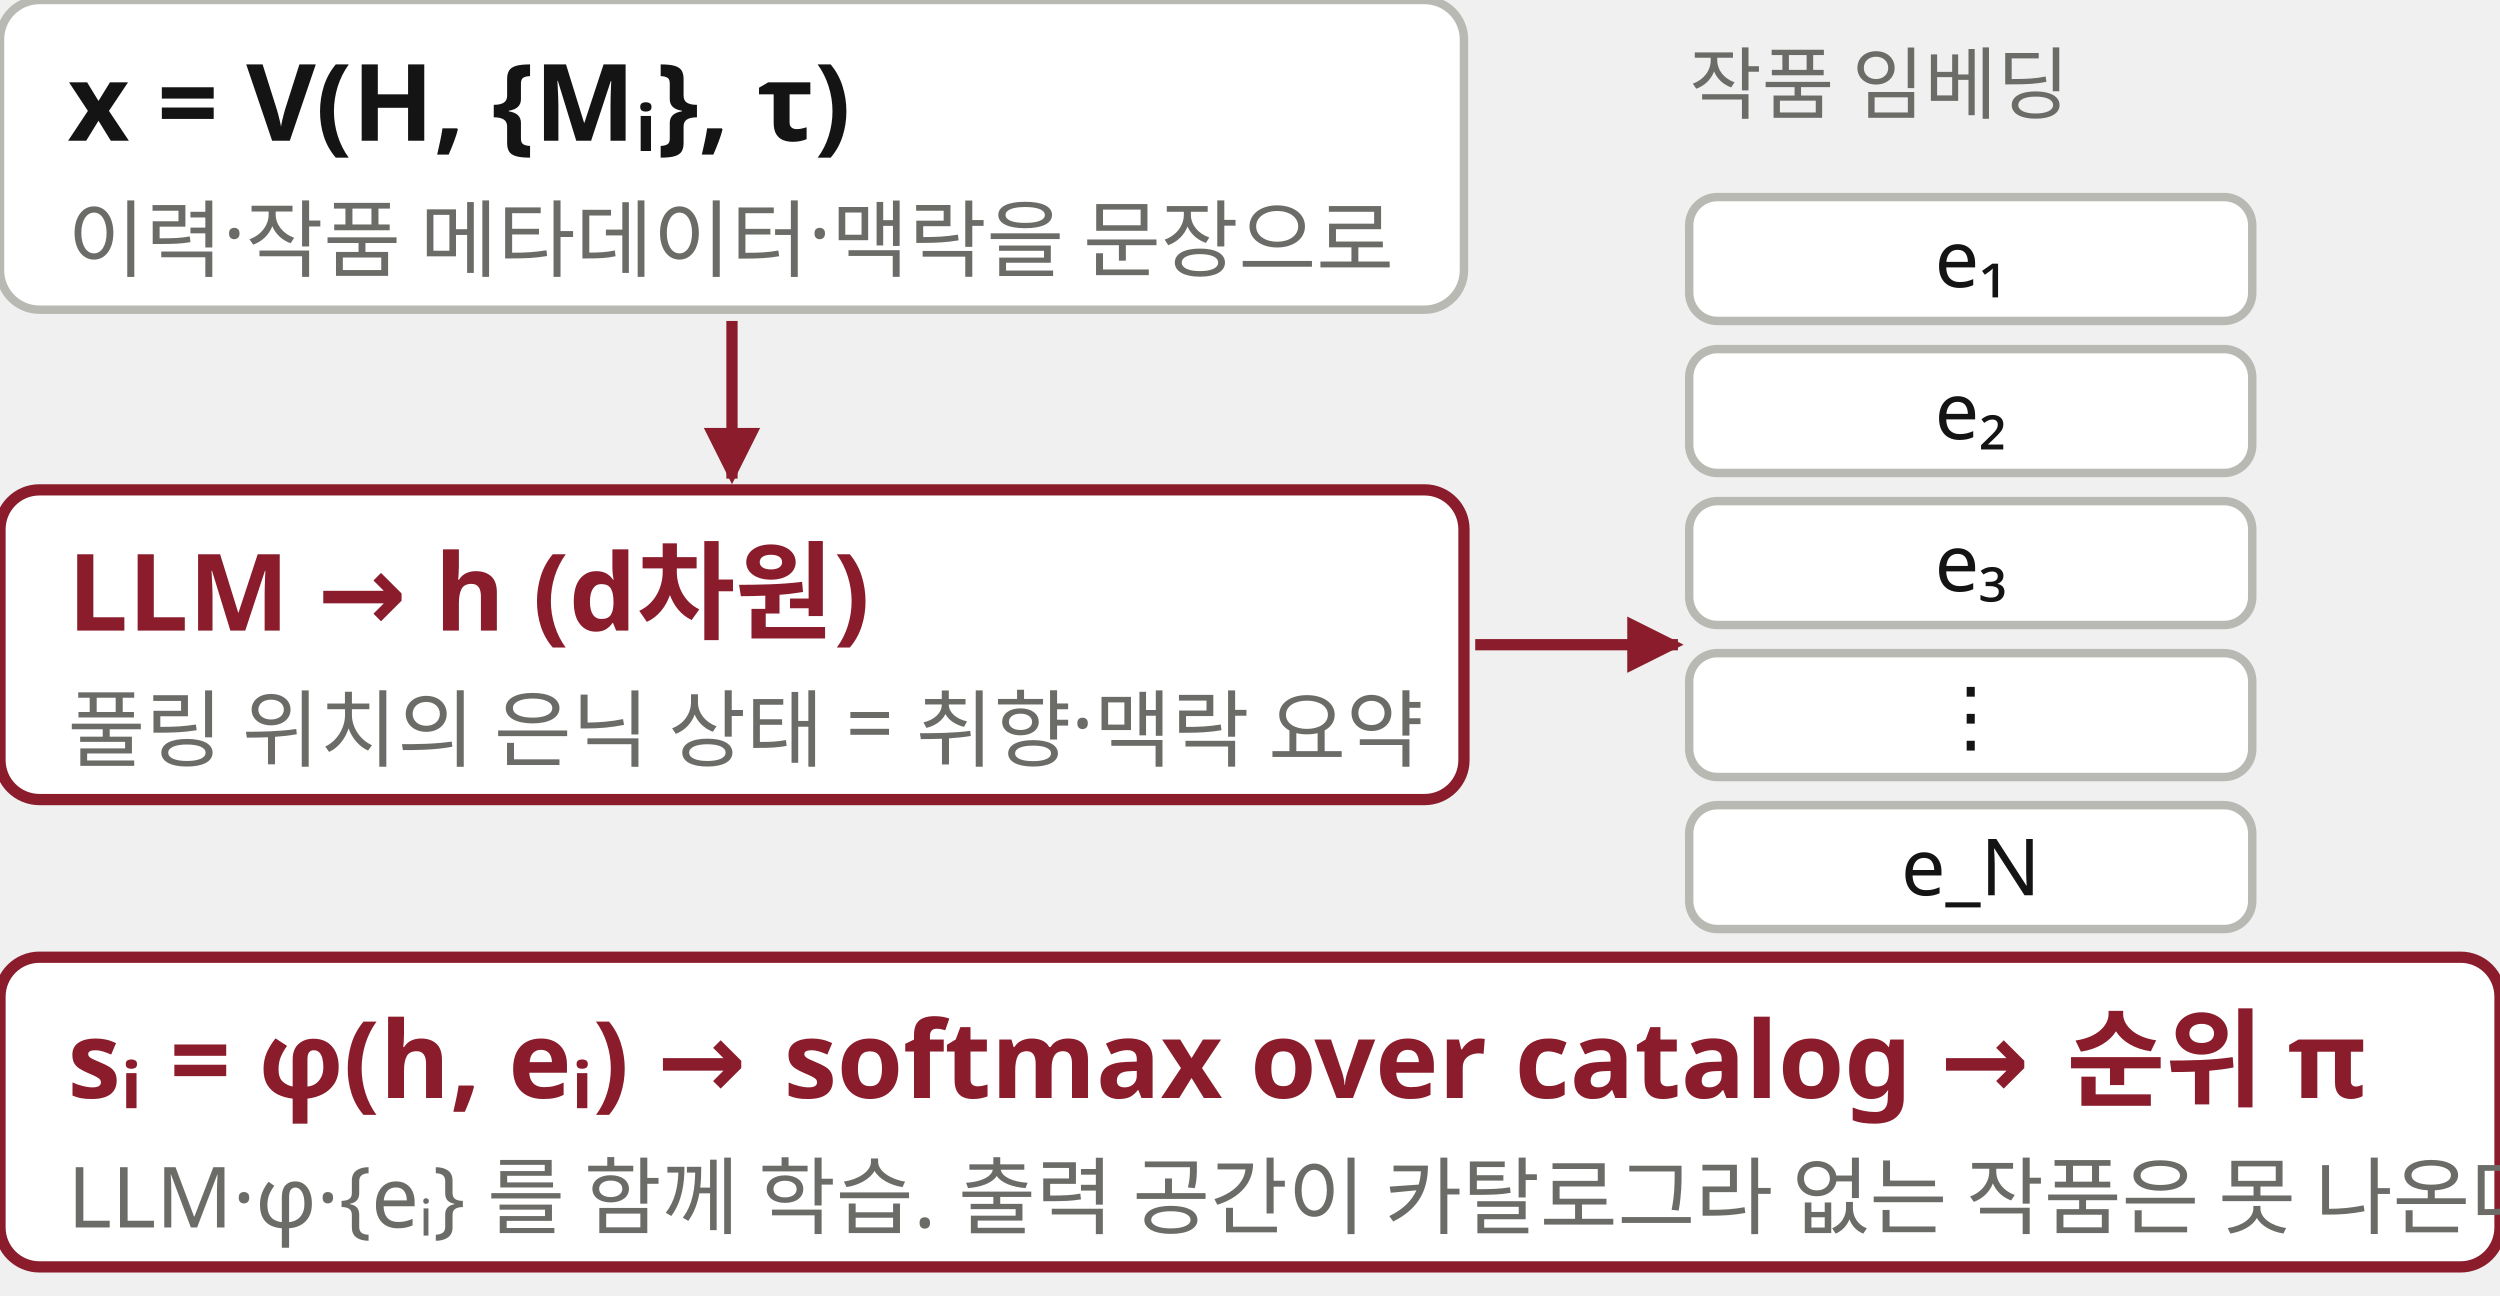
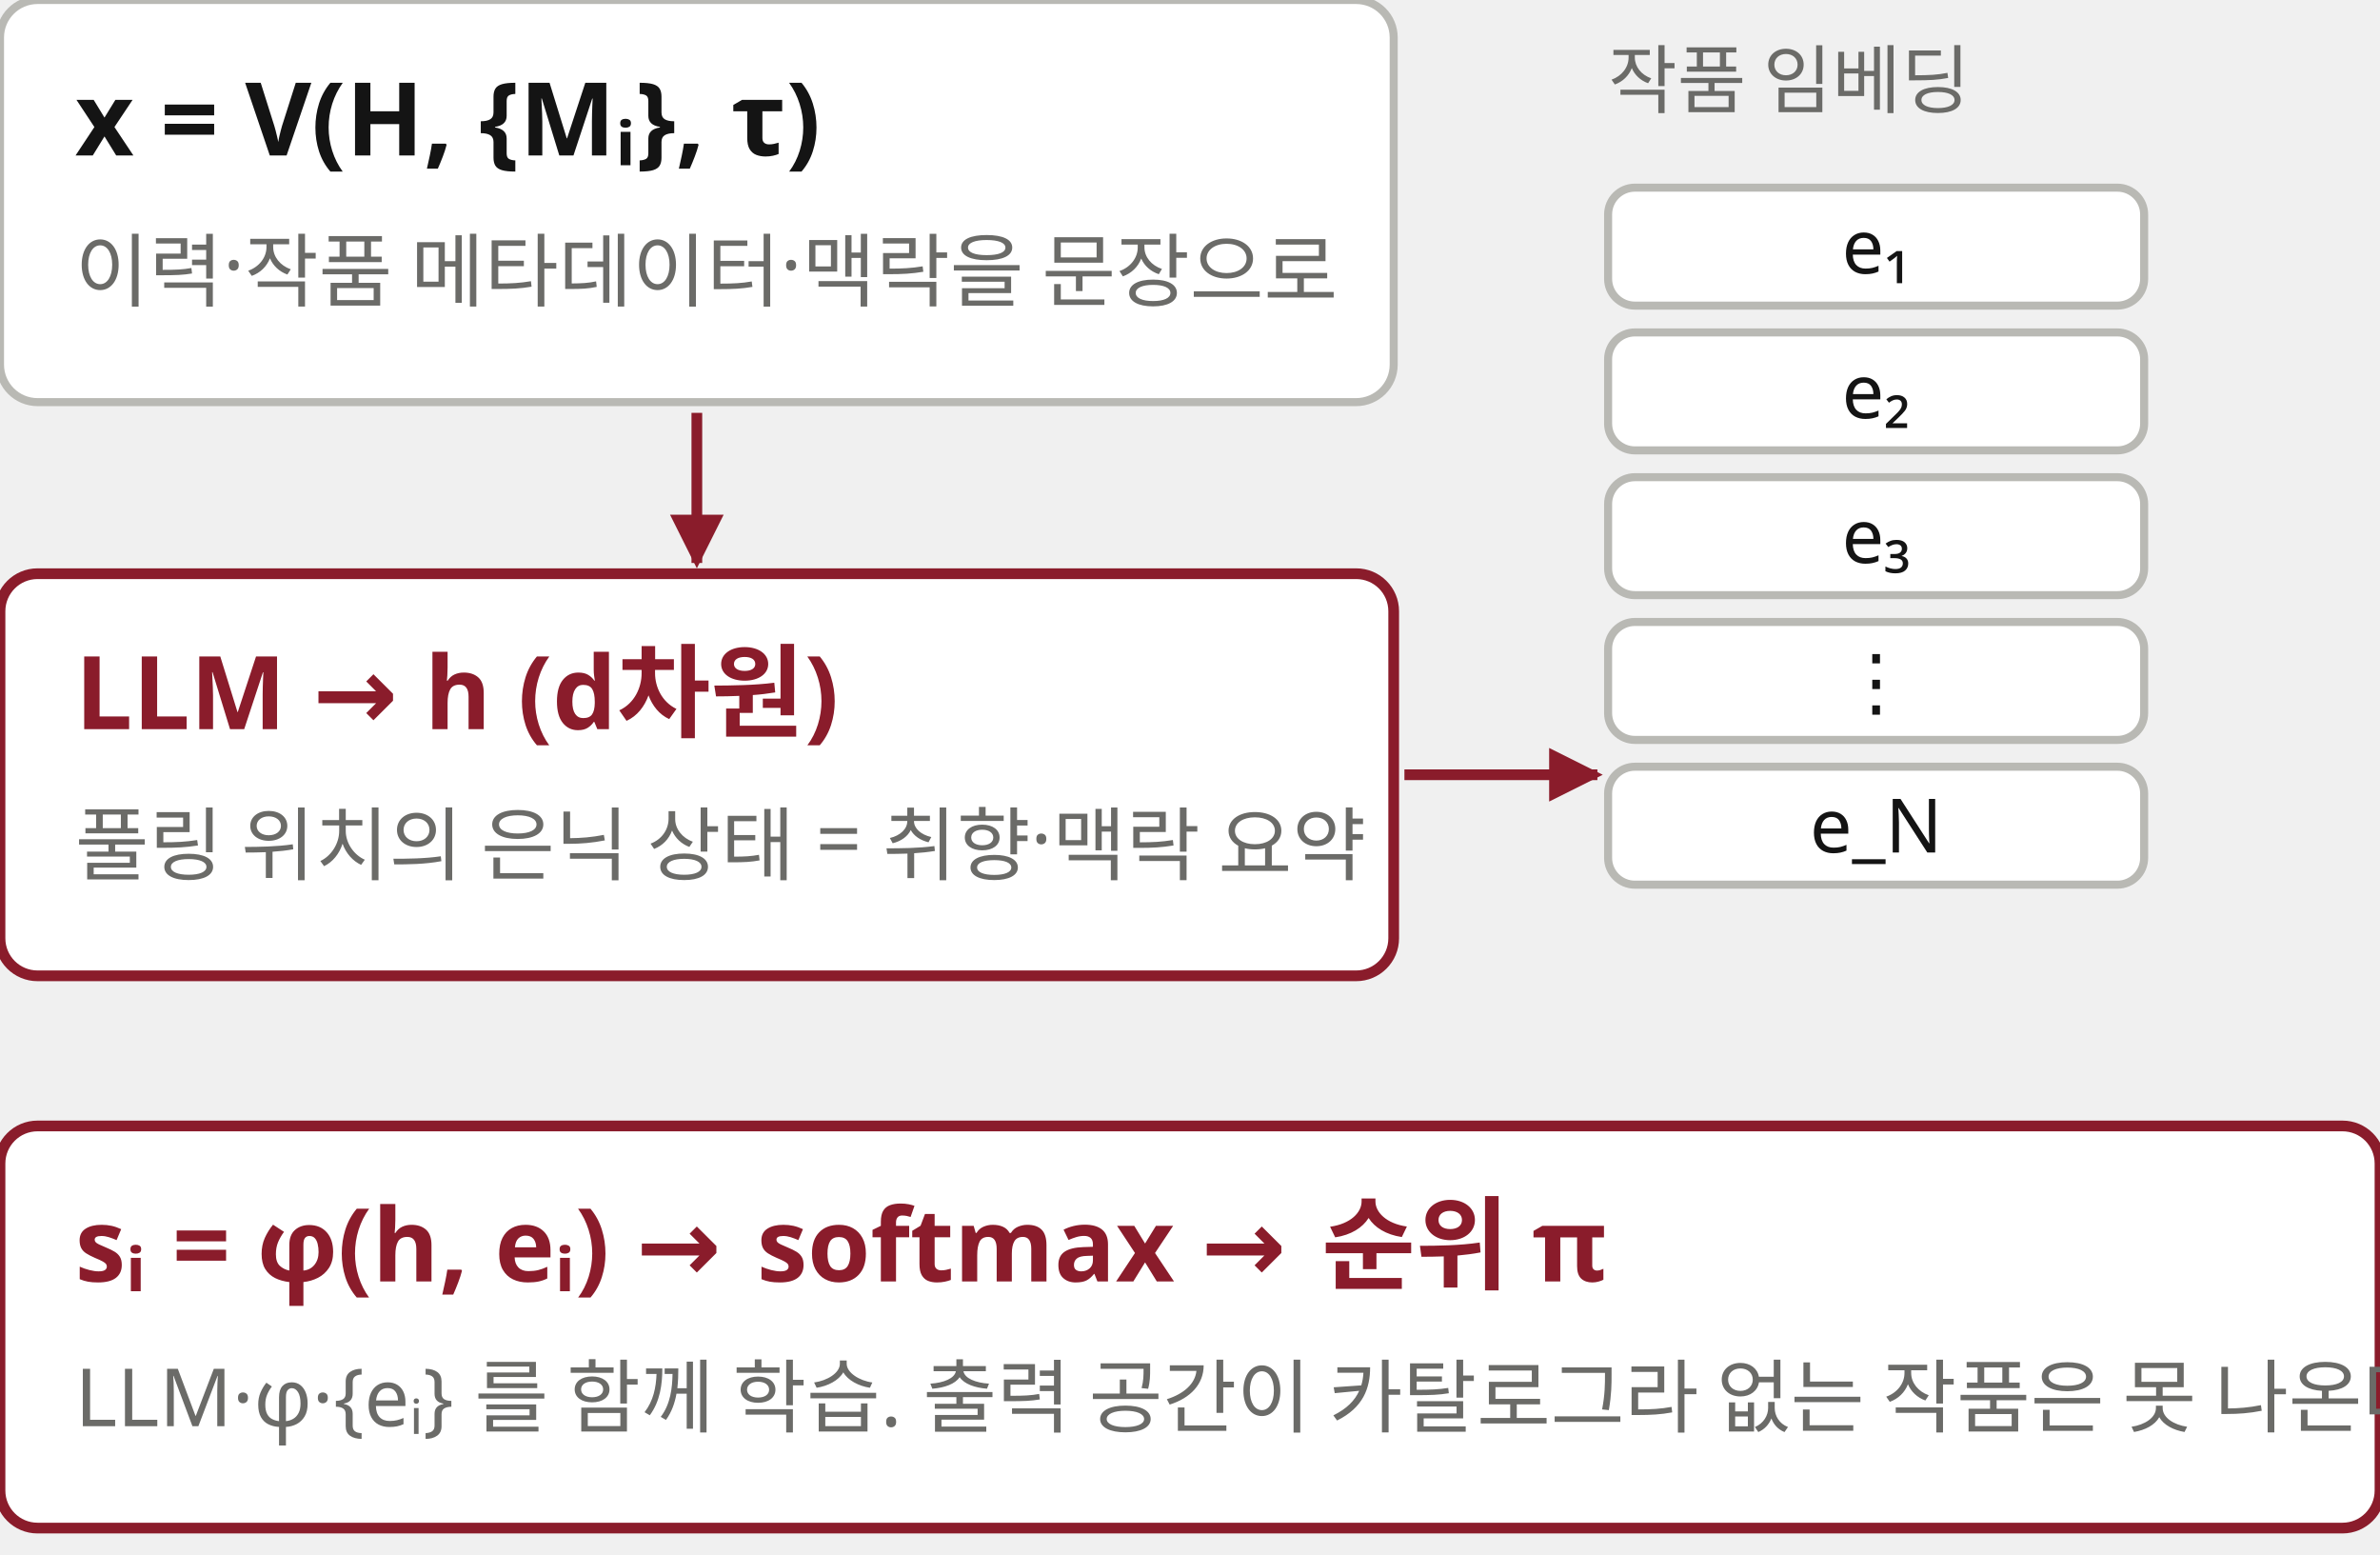
- <svg xmlns="http://www.w3.org/2000/svg" viewBox="0 0 888 460" width="888" height="460">
+ <svg xmlns="http://www.w3.org/2000/svg" viewBox="0 0 888 580" width="888" height="580">
  <defs>
    <marker id="a" viewBox="0 0 10 10" refX="9" refY="5" markerWidth="5" markerHeight="5" orient="auto">
      <path d="M0 0L10 5L0 10z" fill="#8A1C2B" />
    </marker>
  </defs>
-   <rect x="0" y="0" width="520" height="110" rx="14" fill="#FFFFFF" stroke="#B9B9B4" stroke-width="3" />
-   <text x="24" y="50" font-size="38" fill="#141414" text-anchor="start" font-weight="bold" font-family="NanumGothic, Nanum Gothic, sans-serif">x = V(H, {Mᵢ}, τ)</text>
-   <text x="24" y="96" font-size="30" fill="#6B6B68" text-anchor="start" font-weight="normal" font-family="NanumGothic, Nanum Gothic, sans-serif">이력·작품 메타데이터·맥락을 문장으로</text>
-   <line x1="260" y1="114" x2="260" y2="170" stroke="#8A1C2B" stroke-width="4" marker-end="url(#a)" />
-   <rect x="0" y="174" width="520" height="110" rx="14" fill="#FFFFFF" stroke="#8A1C2B" stroke-width="4" />
-   <text x="24" y="224" font-size="38" fill="#8A1C2B" text-anchor="start" font-weight="bold" font-family="NanumGothic, Nanum Gothic, sans-serif">LLM → h (d차원)</text>
-   <text x="24" y="270" font-size="30" fill="#6B6B68" text-anchor="start" font-weight="normal" font-family="NanumGothic, Nanum Gothic, sans-serif">풀링 위치의 은닉 상태 = 취향·맥락 요약</text>
+   <rect x="0" y="0" width="520" height="150" rx="14" fill="#FFFFFF" stroke="#B9B9B4" stroke-width="3" />
+   <text x="28" y="58" font-size="38" fill="#141414" text-anchor="start" font-weight="bold" font-family="NanumGothic, Nanum Gothic, sans-serif">x = V(H, {Mᵢ}, τ)</text>
+   <text x="28" y="112" font-size="30" fill="#6B6B68" text-anchor="start" font-weight="normal" font-family="NanumGothic, Nanum Gothic, sans-serif">이력·작품 메타데이터·맥락을 문장으로</text>
+   <line x1="260" y1="154" x2="260" y2="210" stroke="#8A1C2B" stroke-width="4" marker-end="url(#a)" />
+   <rect x="0" y="214" width="520" height="150" rx="14" fill="#FFFFFF" stroke="#8A1C2B" stroke-width="4" />
+   <text x="28" y="272" font-size="38" fill="#8A1C2B" text-anchor="start" font-weight="bold" font-family="NanumGothic, Nanum Gothic, sans-serif">LLM → h (d차원)</text>
+   <text x="28" y="326" font-size="30" fill="#6B6B68" text-anchor="start" font-weight="normal" font-family="NanumGothic, Nanum Gothic, sans-serif">풀링 위치의 은닉 상태 = 취향·맥락 요약</text>
  <text x="600" y="40" font-size="28" fill="#6B6B68" text-anchor="start" font-weight="normal" font-family="NanumGothic, Nanum Gothic, sans-serif">작품 임베딩</text>
  <rect x="600" y="70" width="200" height="44" rx="10" fill="#FFFFFF" stroke="#B9B9B4" stroke-width="3" />
  <text x="700" y="102" font-size="28" fill="#141414" text-anchor="middle" font-weight="normal" font-family="NanumGothic, Nanum Gothic, sans-serif">e₁</text>
  <rect x="600" y="124" width="200" height="44" rx="10" fill="#FFFFFF" stroke="#B9B9B4" stroke-width="3" />
  <text x="700" y="156" font-size="28" fill="#141414" text-anchor="middle" font-weight="normal" font-family="NanumGothic, Nanum Gothic, sans-serif">e₂</text>
  <rect x="600" y="178" width="200" height="44" rx="10" fill="#FFFFFF" stroke="#B9B9B4" stroke-width="3" />
  <text x="700" y="210" font-size="28" fill="#141414" text-anchor="middle" font-weight="normal" font-family="NanumGothic, Nanum Gothic, sans-serif">e₃</text>
  <rect x="600" y="232" width="200" height="44" rx="10" fill="#FFFFFF" stroke="#B9B9B4" stroke-width="3" />
  <text x="700" y="264" font-size="28" fill="#141414" text-anchor="middle" font-weight="normal" font-family="NanumGothic, Nanum Gothic, sans-serif">⋮</text>
  <rect x="600" y="286" width="200" height="44" rx="10" fill="#FFFFFF" stroke="#B9B9B4" stroke-width="3" />
  <text x="700" y="318" font-size="28" fill="#141414" text-anchor="middle" font-weight="normal" font-family="NanumGothic, Nanum Gothic, sans-serif">e_N</text>
-   <line x1="524" y1="229" x2="596" y2="229" stroke="#8A1C2B" stroke-width="4" marker-end="url(#a)" />
-   <rect x="0" y="340" width="888" height="110" rx="14" fill="#FFFFFF" stroke="#8A1C2B" stroke-width="4" />
-   <text x="24" y="390" font-size="38" fill="#8A1C2B" text-anchor="start" font-weight="bold" font-family="NanumGothic, Nanum Gothic, sans-serif">sᵢ = φ(h, eᵢ)  →  softmax over catalog  →  순위 π</text>
-   <text x="24" y="436" font-size="30" fill="#6B6B68" text-anchor="start" font-weight="normal" font-family="NanumGothic, Nanum Gothic, sans-serif">LLM·φ·{eᵢ} 를 함께 학습. 출력 공간이 카탈로그라 없는 작품은 못 나온다</text>
+   <line x1="524" y1="289" x2="596" y2="289" stroke="#8A1C2B" stroke-width="4" marker-end="url(#a)" />
+   <rect x="0" y="420" width="888" height="150" rx="14" fill="#FFFFFF" stroke="#8A1C2B" stroke-width="4" />
+   <text x="28" y="478" font-size="38" fill="#8A1C2B" text-anchor="start" font-weight="bold" font-family="NanumGothic, Nanum Gothic, sans-serif">sᵢ = φ(h, eᵢ) → softmax → 순위 π</text>
+   <text x="28" y="532" font-size="30" fill="#6B6B68" text-anchor="start" font-weight="normal" font-family="NanumGothic, Nanum Gothic, sans-serif">LLM·φ·{eᵢ} 를 함께 학습. 출력 공간이 카탈로그라 없는 작품은 못 나온다</text>
</svg>
